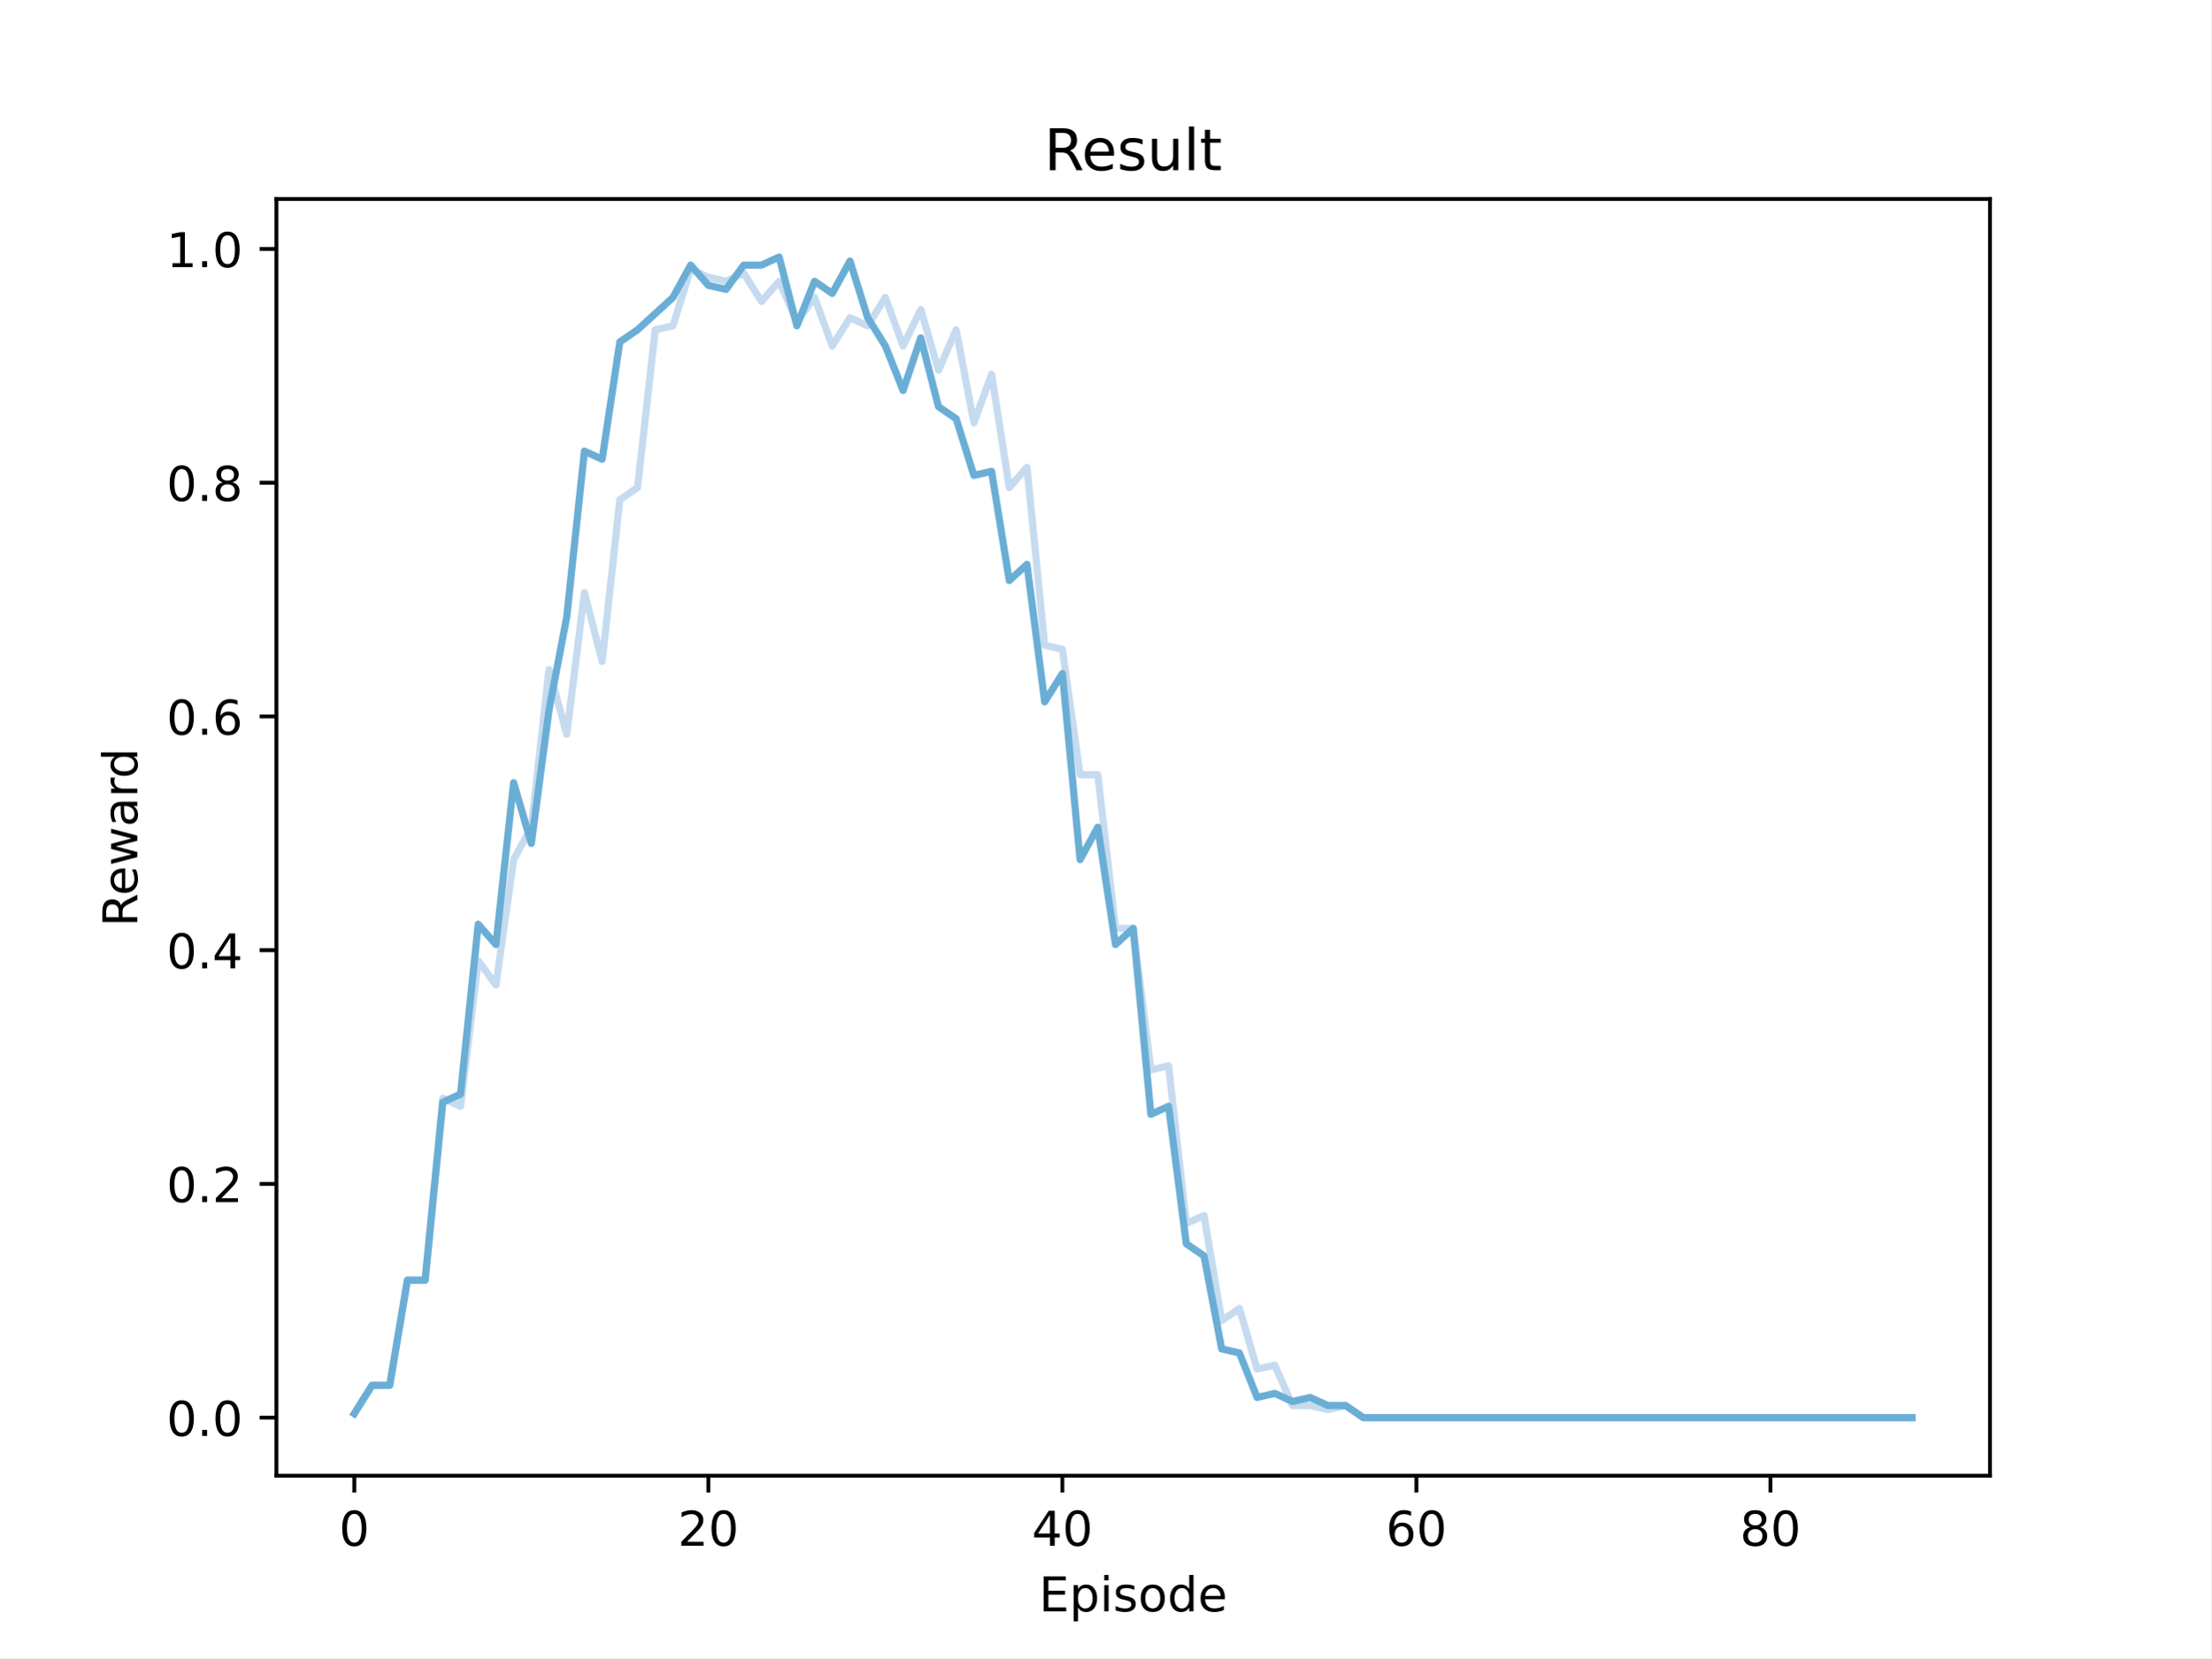
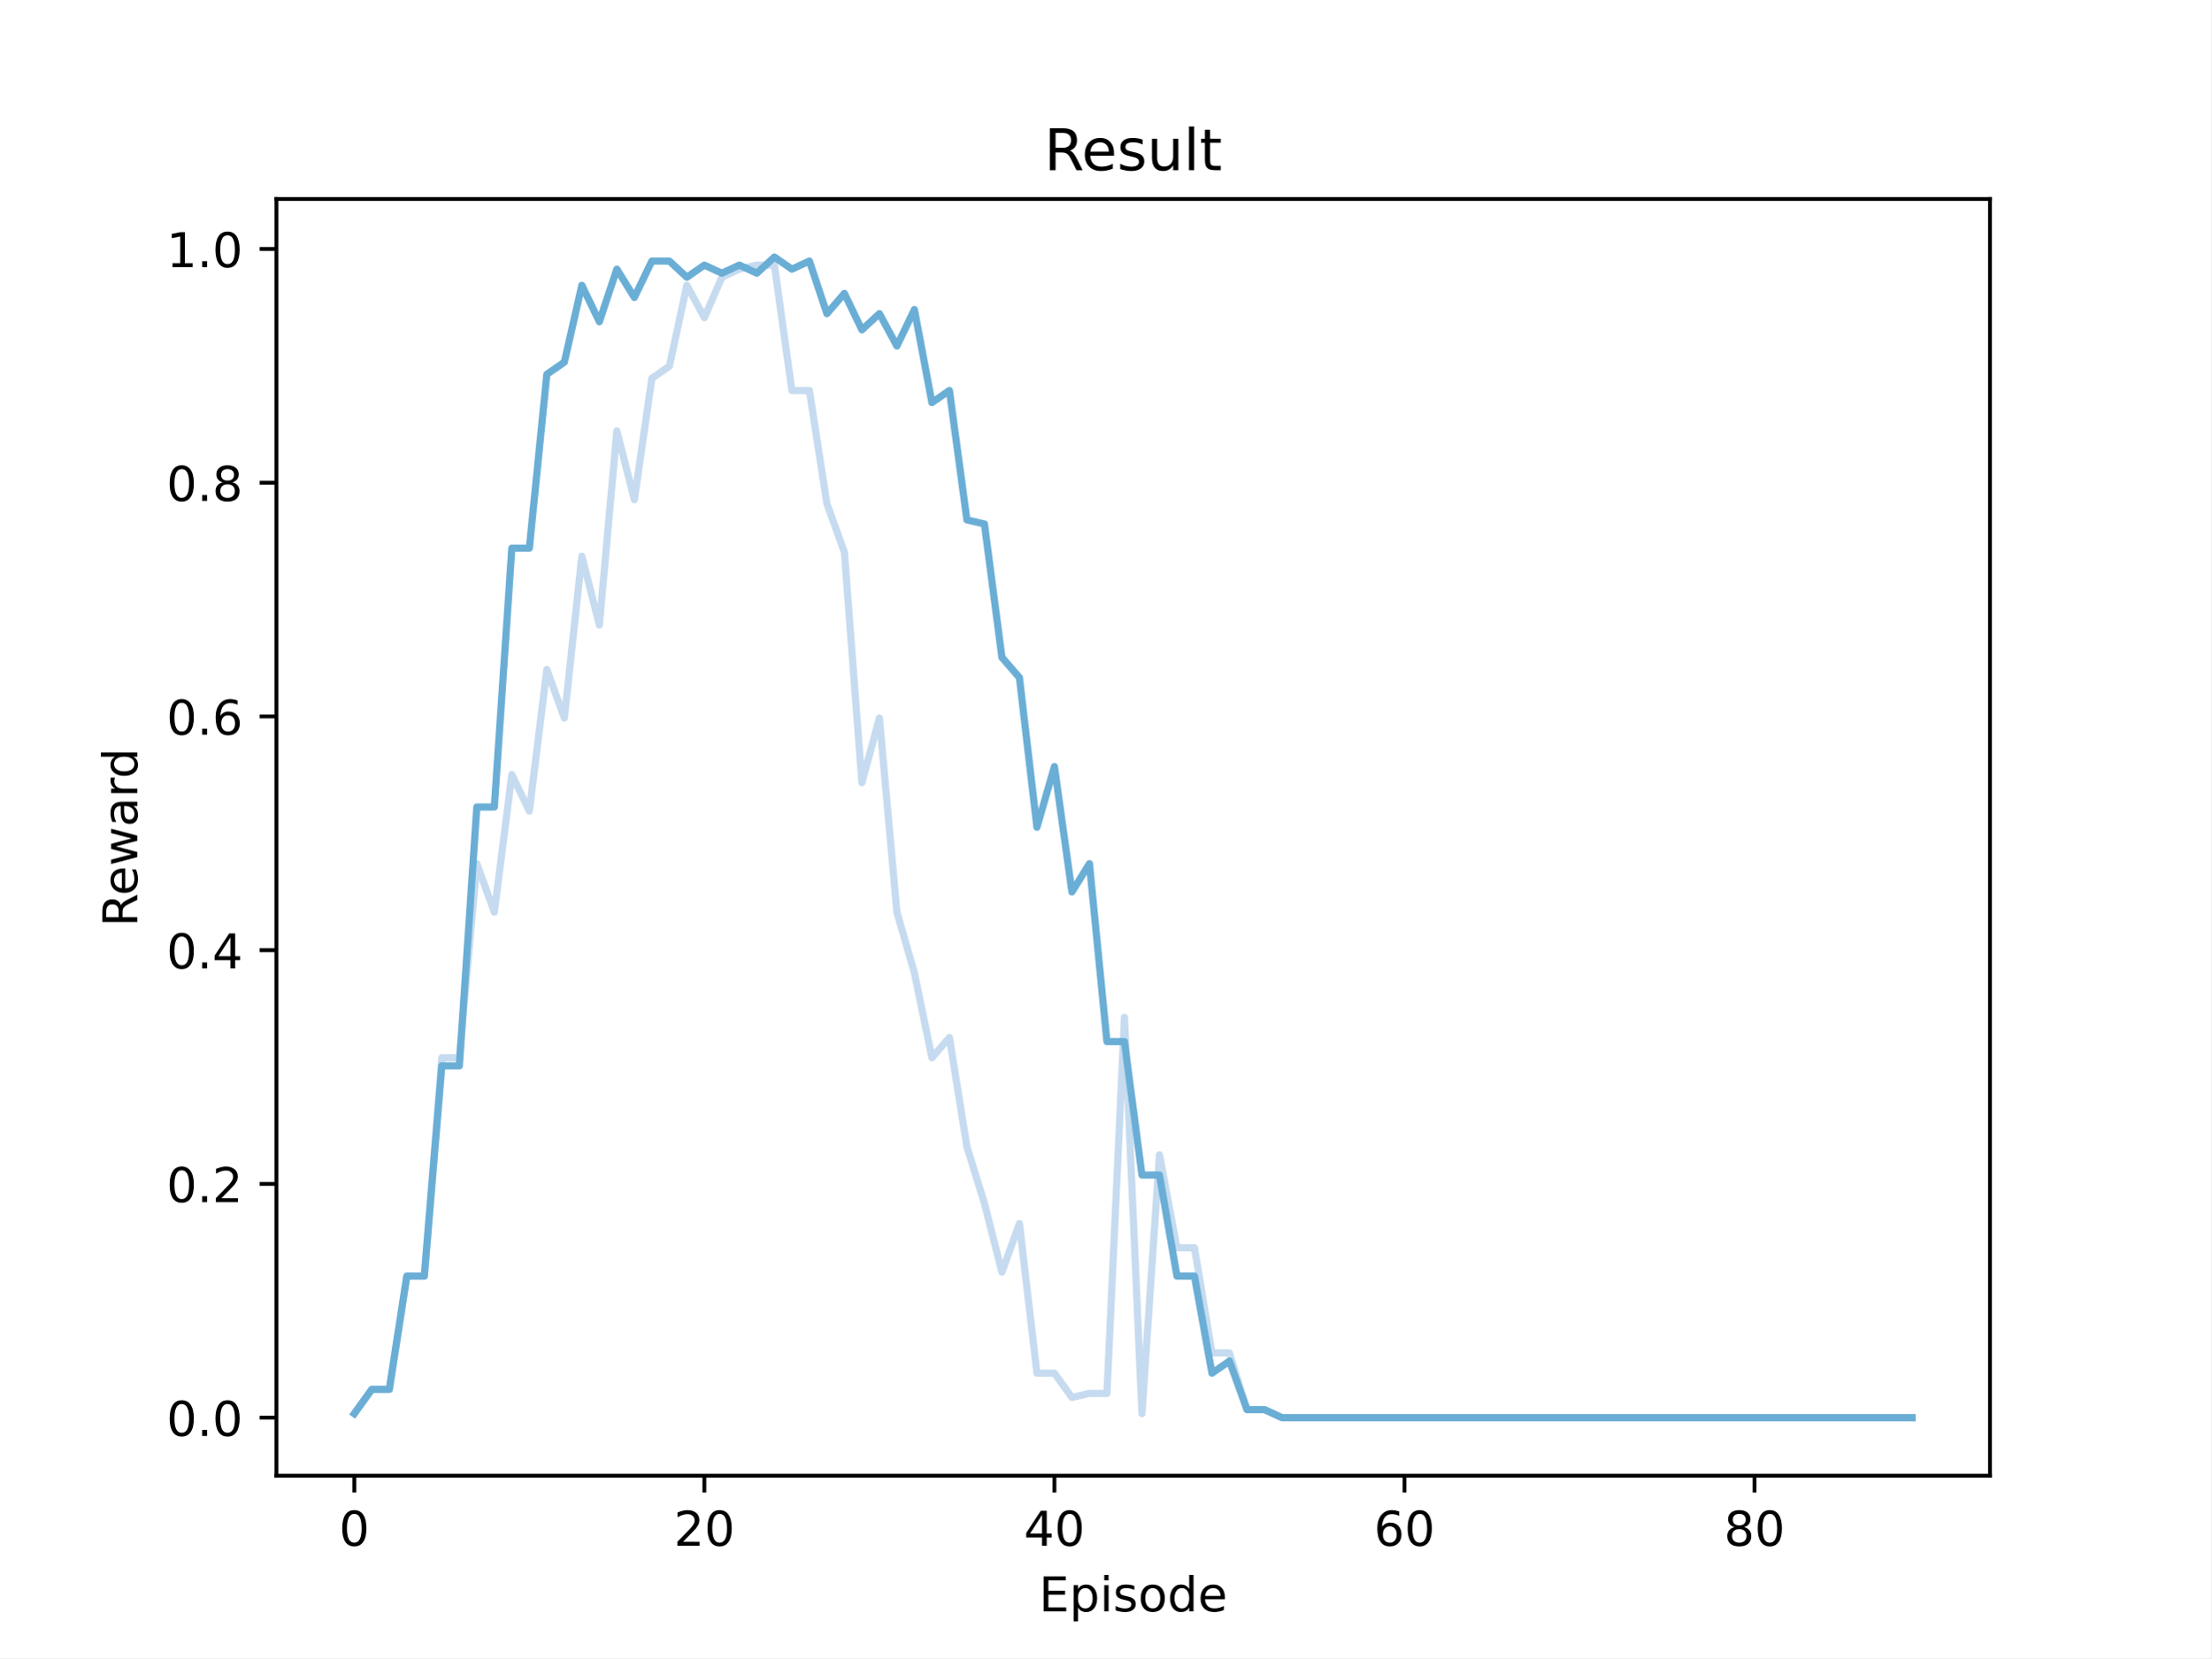
<svg xmlns="http://www.w3.org/2000/svg" xmlns:xlink="http://www.w3.org/1999/xlink" width="460.8pt" height="345.6pt" viewBox="0 0 460.8 345.6" version="1.1">
  <defs>
    <style type="text/css">*{stroke-linejoin: round; stroke-linecap: butt}</style>
  </defs>
  <g id="figure_1">
    <g id="patch_1">
      <path d="M 0 345.6  L 460.8 345.6  L 460.8 0  L 0 0  z " style="fill: #ffffff" />
    </g>
    <g id="axes_1">
      <g id="patch_2">
        <path d="M 57.6 307.584  L 414.72 307.584  L 414.72 41.472  L 57.6 41.472  z " style="fill: #ffffff" />
      </g>
      <g id="matplotlib.axis_1">
        <g id="xtick_1">
          <g id="line2d_1">
            <defs>
-               <path id="mbe0eed5e02" d="M 0 0  L 0 3.5  " style="stroke: #000000; stroke-width: 0.8" />
-             </defs>
-             <g>
-               <use xlink:href="#mbe0eed5e02" x="73.833" y="307.584" style="stroke: #000000; stroke-width: 0.8" />
+               <path id="mc821ee2455" d="M 0 0  L 0 3.5  " style="stroke: #000000; stroke-width: 0.8" />
+             </defs>
+             <g>
+               <use xlink:href="#mc821ee2455" x="73.833" y="307.584" style="stroke: #000000; stroke-width: 0.8" />
            </g>
          </g>
          <g id="text_1">
            <g transform="translate(70.65148 322.1824) scale(0.1 -0.1)">
              <defs>
                <path id="DejaVuSans-30" d="M 2034 4250  Q 1547 4250 1301 3770  Q 1056 3291 1056 2328  Q 1056 1369 1301 889  Q 1547 409 2034 409  Q 2525 409 2770 889  Q 3016 1369 3016 2328  Q 3016 3291 2770 3770  Q 2525 4250 2034 4250  z M 2034 4750  Q 2819 4750 3233 4129  Q 3647 3509 3647 2328  Q 3647 1150 3233 529  Q 2819 -91 2034 -91  Q 1250 -91 836 529  Q 422 1150 422 2328  Q 422 3509 836 4129  Q 1250 4750 2034 4750  z " transform="scale(0.015625)" />
              </defs>
              <use xlink:href="#DejaVuSans-30" />
            </g>
          </g>
        </g>
        <g id="xtick_2">
          <g id="line2d_2">
            <g>
-               <use xlink:href="#mbe0eed5e02" x="147.618" y="307.584" style="stroke: #000000; stroke-width: 0.8" />
+               <use xlink:href="#mc821ee2455" x="146.789" y="307.584" style="stroke: #000000; stroke-width: 0.8" />
            </g>
          </g>
          <g id="text_2">
-             <g transform="translate(141.2554 322.1824) scale(0.1 -0.1)">
+             <g transform="translate(140.4263 322.1824) scale(0.1 -0.1)">
              <defs>
                <path id="DejaVuSans-32" d="M 1228 531  L 3431 531  L 3431 0  L 469 0  L 469 531  Q 828 903 1448 1529  Q 2069 2156 2228 2338  Q 2531 2678 2651 2914  Q 2772 3150 2772 3378  Q 2772 3750 2511 3984  Q 2250 4219 1831 4219  Q 1534 4219 1204 4116  Q 875 4013 500 3803  L 500 4441  Q 881 4594 1212 4672  Q 1544 4750 1819 4750  Q 2544 4750 2975 4387  Q 3406 4025 3406 3419  Q 3406 3131 3298 2873  Q 3191 2616 2906 2266  Q 2828 2175 2409 1742  Q 1991 1309 1228 531  z " transform="scale(0.015625)" />
              </defs>
              <use xlink:href="#DejaVuSans-32" />
              <use xlink:href="#DejaVuSans-30" x="63.623" />
            </g>
          </g>
        </g>
        <g id="xtick_3">
          <g id="line2d_3">
            <g>
-               <use xlink:href="#mbe0eed5e02" x="221.403" y="307.584" style="stroke: #000000; stroke-width: 0.8" />
+               <use xlink:href="#mc821ee2455" x="219.745" y="307.584" style="stroke: #000000; stroke-width: 0.8" />
            </g>
          </g>
          <g id="text_3">
-             <g transform="translate(215.0405 322.1824) scale(0.1 -0.1)">
+             <g transform="translate(213.3824 322.1824) scale(0.1 -0.1)">
              <defs>
                <path id="DejaVuSans-34" d="M 2419 4116  L 825 1625  L 2419 1625  L 2419 4116  z M 2253 4666  L 3047 4666  L 3047 1625  L 3713 1625  L 3713 1100  L 3047 1100  L 3047 0  L 2419 0  L 2419 1100  L 313 1100  L 313 1709  L 2253 4666  z " transform="scale(0.015625)" />
              </defs>
              <use xlink:href="#DejaVuSans-34" />
              <use xlink:href="#DejaVuSans-30" x="63.623" />
            </g>
          </g>
        </g>
        <g id="xtick_4">
          <g id="line2d_4">
            <g>
-               <use xlink:href="#mbe0eed5e02" x="295.188" y="307.584" style="stroke: #000000; stroke-width: 0.8" />
+               <use xlink:href="#mc821ee2455" x="292.701" y="307.584" style="stroke: #000000; stroke-width: 0.8" />
            </g>
          </g>
          <g id="text_4">
-             <g transform="translate(288.8256 322.1824) scale(0.1 -0.1)">
+             <g transform="translate(286.3385 322.1824) scale(0.1 -0.1)">
              <defs>
                <path id="DejaVuSans-36" d="M 2113 2584  Q 1688 2584 1439 2293  Q 1191 2003 1191 1497  Q 1191 994 1439 701  Q 1688 409 2113 409  Q 2538 409 2786 701  Q 3034 994 3034 1497  Q 3034 2003 2786 2293  Q 2538 2584 2113 2584  z M 3366 4563  L 3366 3988  Q 3128 4100 2886 4159  Q 2644 4219 2406 4219  Q 1781 4219 1451 3797  Q 1122 3375 1075 2522  Q 1259 2794 1537 2939  Q 1816 3084 2150 3084  Q 2853 3084 3261 2657  Q 3669 2231 3669 1497  Q 3669 778 3244 343  Q 2819 -91 2113 -91  Q 1303 -91 875 529  Q 447 1150 447 2328  Q 447 3434 972 4092  Q 1497 4750 2381 4750  Q 2619 4750 2861 4703  Q 3103 4656 3366 4563  z " transform="scale(0.015625)" />
              </defs>
              <use xlink:href="#DejaVuSans-36" />
              <use xlink:href="#DejaVuSans-30" x="63.623" />
            </g>
          </g>
        </g>
        <g id="xtick_5">
          <g id="line2d_5">
            <g>
-               <use xlink:href="#mbe0eed5e02" x="368.973" y="307.584" style="stroke: #000000; stroke-width: 0.8" />
+               <use xlink:href="#mc821ee2455" x="365.657" y="307.584" style="stroke: #000000; stroke-width: 0.8" />
            </g>
          </g>
          <g id="text_5">
-             <g transform="translate(362.6107 322.1824) scale(0.1 -0.1)">
+             <g transform="translate(359.2945 322.1824) scale(0.1 -0.1)">
              <defs>
                <path id="DejaVuSans-38" d="M 2034 2216  Q 1584 2216 1326 1975  Q 1069 1734 1069 1313  Q 1069 891 1326 650  Q 1584 409 2034 409  Q 2484 409 2743 651  Q 3003 894 3003 1313  Q 3003 1734 2745 1975  Q 2488 2216 2034 2216  z M 1403 2484  Q 997 2584 770 2862  Q 544 3141 544 3541  Q 544 4100 942 4425  Q 1341 4750 2034 4750  Q 2731 4750 3128 4425  Q 3525 4100 3525 3541  Q 3525 3141 3298 2862  Q 3072 2584 2669 2484  Q 3125 2378 3379 2068  Q 3634 1759 3634 1313  Q 3634 634 3220 271  Q 2806 -91 2034 -91  Q 1263 -91 848 271  Q 434 634 434 1313  Q 434 1759 690 2068  Q 947 2378 1403 2484  z M 1172 3481  Q 1172 3119 1398 2916  Q 1625 2713 2034 2713  Q 2441 2713 2670 2916  Q 2900 3119 2900 3481  Q 2900 3844 2670 4047  Q 2441 4250 2034 4250  Q 1625 4250 1398 4047  Q 1172 3844 1172 3481  z " transform="scale(0.015625)" />
              </defs>
              <use xlink:href="#DejaVuSans-38" />
              <use xlink:href="#DejaVuSans-30" x="63.623" />
            </g>
          </g>
        </g>
        <g id="text_6">
          <g transform="translate(216.5225 335.8606) scale(0.1 -0.1)">
            <defs>
              <path id="DejaVuSans-45" d="M 628 4666  L 3578 4666  L 3578 4134  L 1259 4134  L 1259 2753  L 3481 2753  L 3481 2222  L 1259 2222  L 1259 531  L 3634 531  L 3634 0  L 628 0  L 628 4666  z " transform="scale(0.015625)" />
              <path id="DejaVuSans-70" d="M 1159 525  L 1159 -1331  L 581 -1331  L 581 3500  L 1159 3500  L 1159 2969  Q 1341 3281 1617 3432  Q 1894 3584 2278 3584  Q 2916 3584 3314 3078  Q 3713 2572 3713 1747  Q 3713 922 3314 415  Q 2916 -91 2278 -91  Q 1894 -91 1617 61  Q 1341 213 1159 525  z M 3116 1747  Q 3116 2381 2855 2742  Q 2594 3103 2138 3103  Q 1681 3103 1420 2742  Q 1159 2381 1159 1747  Q 1159 1113 1420 752  Q 1681 391 2138 391  Q 2594 391 2855 752  Q 3116 1113 3116 1747  z " transform="scale(0.015625)" />
              <path id="DejaVuSans-69" d="M 603 3500  L 1178 3500  L 1178 0  L 603 0  L 603 3500  z M 603 4863  L 1178 4863  L 1178 4134  L 603 4134  L 603 4863  z " transform="scale(0.015625)" />
              <path id="DejaVuSans-73" d="M 2834 3397  L 2834 2853  Q 2591 2978 2328 3040  Q 2066 3103 1784 3103  Q 1356 3103 1142 2972  Q 928 2841 928 2578  Q 928 2378 1081 2264  Q 1234 2150 1697 2047  L 1894 2003  Q 2506 1872 2764 1633  Q 3022 1394 3022 966  Q 3022 478 2636 193  Q 2250 -91 1575 -91  Q 1294 -91 989 -36  Q 684 19 347 128  L 347 722  Q 666 556 975 473  Q 1284 391 1588 391  Q 1994 391 2212 530  Q 2431 669 2431 922  Q 2431 1156 2273 1281  Q 2116 1406 1581 1522  L 1381 1569  Q 847 1681 609 1914  Q 372 2147 372 2553  Q 372 3047 722 3315  Q 1072 3584 1716 3584  Q 2034 3584 2315 3537  Q 2597 3491 2834 3397  z " transform="scale(0.015625)" />
              <path id="DejaVuSans-6f" d="M 1959 3097  Q 1497 3097 1228 2736  Q 959 2375 959 1747  Q 959 1119 1226 758  Q 1494 397 1959 397  Q 2419 397 2687 759  Q 2956 1122 2956 1747  Q 2956 2369 2687 2733  Q 2419 3097 1959 3097  z M 1959 3584  Q 2709 3584 3137 3096  Q 3566 2609 3566 1747  Q 3566 888 3137 398  Q 2709 -91 1959 -91  Q 1206 -91 779 398  Q 353 888 353 1747  Q 353 2609 779 3096  Q 1206 3584 1959 3584  z " transform="scale(0.015625)" />
              <path id="DejaVuSans-64" d="M 2906 2969  L 2906 4863  L 3481 4863  L 3481 0  L 2906 0  L 2906 525  Q 2725 213 2448 61  Q 2172 -91 1784 -91  Q 1150 -91 751 415  Q 353 922 353 1747  Q 353 2572 751 3078  Q 1150 3584 1784 3584  Q 2172 3584 2448 3432  Q 2725 3281 2906 2969  z M 947 1747  Q 947 1113 1208 752  Q 1469 391 1925 391  Q 2381 391 2643 752  Q 2906 1113 2906 1747  Q 2906 2381 2643 2742  Q 2381 3103 1925 3103  Q 1469 3103 1208 2742  Q 947 2381 947 1747  z " transform="scale(0.015625)" />
              <path id="DejaVuSans-65" d="M 3597 1894  L 3597 1613  L 953 1613  Q 991 1019 1311 708  Q 1631 397 2203 397  Q 2534 397 2845 478  Q 3156 559 3463 722  L 3463 178  Q 3153 47 2828 -22  Q 2503 -91 2169 -91  Q 1331 -91 842 396  Q 353 884 353 1716  Q 353 2575 817 3079  Q 1281 3584 2069 3584  Q 2775 3584 3186 3129  Q 3597 2675 3597 1894  z M 3022 2063  Q 3016 2534 2758 2815  Q 2500 3097 2075 3097  Q 1594 3097 1305 2825  Q 1016 2553 972 2059  L 3022 2063  z " transform="scale(0.015625)" />
            </defs>
            <use xlink:href="#DejaVuSans-45" />
            <use xlink:href="#DejaVuSans-70" x="63.184" />
            <use xlink:href="#DejaVuSans-69" x="126.66" />
            <use xlink:href="#DejaVuSans-73" x="154.443" />
            <use xlink:href="#DejaVuSans-6f" x="206.543" />
            <use xlink:href="#DejaVuSans-64" x="267.725" />
            <use xlink:href="#DejaVuSans-65" x="331.201" />
          </g>
        </g>
      </g>
      <g id="matplotlib.axis_2">
        <g id="ytick_1">
          <g id="line2d_6">
            <defs>
-               <path id="m75caa6dac8" d="M 0 0  L -3.5 0  " style="stroke: #000000; stroke-width: 0.8" />
-             </defs>
-             <g>
-               <use xlink:href="#m75caa6dac8" x="57.6" y="295.488" style="stroke: #000000; stroke-width: 0.8" />
+               <path id="m5ec7a17bea" d="M 0 0  L -3.5 0  " style="stroke: #000000; stroke-width: 0.8" />
+             </defs>
+             <g>
+               <use xlink:href="#m5ec7a17bea" x="57.6" y="295.488" style="stroke: #000000; stroke-width: 0.8" />
            </g>
          </g>
          <g id="text_7">
            <g transform="translate(34.69687 299.2872) scale(0.1 -0.1)">
              <defs>
                <path id="DejaVuSans-2e" d="M 684 794  L 1344 794  L 1344 0  L 684 0  L 684 794  z " transform="scale(0.015625)" />
              </defs>
              <use xlink:href="#DejaVuSans-30" />
              <use xlink:href="#DejaVuSans-2e" x="63.623" />
              <use xlink:href="#DejaVuSans-30" x="95.41" />
            </g>
          </g>
        </g>
        <g id="ytick_2">
          <g id="line2d_7">
            <g>
-               <use xlink:href="#m75caa6dac8" x="57.6" y="246.767" style="stroke: #000000; stroke-width: 0.8" />
+               <use xlink:href="#m5ec7a17bea" x="57.6" y="246.767" style="stroke: #000000; stroke-width: 0.8" />
            </g>
          </g>
          <g id="text_8">
            <g transform="translate(34.69687 250.566) scale(0.1 -0.1)">
              <use xlink:href="#DejaVuSans-30" />
              <use xlink:href="#DejaVuSans-2e" x="63.623" />
              <use xlink:href="#DejaVuSans-32" x="95.41" />
            </g>
          </g>
        </g>
        <g id="ytick_3">
          <g id="line2d_8">
            <g>
-               <use xlink:href="#m75caa6dac8" x="57.6" y="198.046" style="stroke: #000000; stroke-width: 0.8" />
+               <use xlink:href="#m5ec7a17bea" x="57.6" y="198.046" style="stroke: #000000; stroke-width: 0.8" />
            </g>
          </g>
          <g id="text_9">
            <g transform="translate(34.69687 201.8449) scale(0.1 -0.1)">
              <use xlink:href="#DejaVuSans-30" />
              <use xlink:href="#DejaVuSans-2e" x="63.623" />
              <use xlink:href="#DejaVuSans-34" x="95.41" />
            </g>
          </g>
        </g>
        <g id="ytick_4">
          <g id="line2d_9">
            <g>
-               <use xlink:href="#m75caa6dac8" x="57.6" y="149.324" style="stroke: #000000; stroke-width: 0.8" />
+               <use xlink:href="#m5ec7a17bea" x="57.6" y="149.324" style="stroke: #000000; stroke-width: 0.8" />
            </g>
          </g>
          <g id="text_10">
            <g transform="translate(34.69687 153.1237) scale(0.1 -0.1)">
              <use xlink:href="#DejaVuSans-30" />
              <use xlink:href="#DejaVuSans-2e" x="63.623" />
              <use xlink:href="#DejaVuSans-36" x="95.41" />
            </g>
          </g>
        </g>
        <g id="ytick_5">
          <g id="line2d_10">
            <g>
-               <use xlink:href="#m75caa6dac8" x="57.6" y="100.603" style="stroke: #000000; stroke-width: 0.8" />
+               <use xlink:href="#m5ec7a17bea" x="57.6" y="100.603" style="stroke: #000000; stroke-width: 0.8" />
            </g>
          </g>
          <g id="text_11">
            <g transform="translate(34.69687 104.4025) scale(0.1 -0.1)">
              <use xlink:href="#DejaVuSans-30" />
              <use xlink:href="#DejaVuSans-2e" x="63.623" />
              <use xlink:href="#DejaVuSans-38" x="95.41" />
            </g>
          </g>
        </g>
        <g id="ytick_6">
          <g id="line2d_11">
            <g>
-               <use xlink:href="#m75caa6dac8" x="57.6" y="51.882" style="stroke: #000000; stroke-width: 0.8" />
+               <use xlink:href="#m5ec7a17bea" x="57.6" y="51.882" style="stroke: #000000; stroke-width: 0.8" />
            </g>
          </g>
          <g id="text_12">
            <g transform="translate(34.69687 55.68136) scale(0.1 -0.1)">
              <defs>
                <path id="DejaVuSans-31" d="M 794 531  L 1825 531  L 1825 4091  L 703 3866  L 703 4441  L 1819 4666  L 2450 4666  L 2450 531  L 3481 531  L 3481 0  L 794 0  L 794 531  z " transform="scale(0.015625)" />
              </defs>
              <use xlink:href="#DejaVuSans-31" />
              <use xlink:href="#DejaVuSans-2e" x="63.623" />
              <use xlink:href="#DejaVuSans-30" x="95.41" />
            </g>
          </g>
        </g>
        <g id="text_13">
          <g transform="translate(28.61719 193.1491) rotate(-90) scale(0.1 -0.1)">
            <defs>
              <path id="DejaVuSans-52" d="M 2841 2188  Q 3044 2119 3236 1894  Q 3428 1669 3622 1275  L 4263 0  L 3584 0  L 2988 1197  Q 2756 1666 2539 1819  Q 2322 1972 1947 1972  L 1259 1972  L 1259 0  L 628 0  L 628 4666  L 2053 4666  Q 2853 4666 3247 4331  Q 3641 3997 3641 3322  Q 3641 2881 3436 2590  Q 3231 2300 2841 2188  z M 1259 4147  L 1259 2491  L 2053 2491  Q 2509 2491 2742 2702  Q 2975 2913 2975 3322  Q 2975 3731 2742 3939  Q 2509 4147 2053 4147  L 1259 4147  z " transform="scale(0.015625)" />
              <path id="DejaVuSans-77" d="M 269 3500  L 844 3500  L 1563 769  L 2278 3500  L 2956 3500  L 3675 769  L 4391 3500  L 4966 3500  L 4050 0  L 3372 0  L 2619 2869  L 1863 0  L 1184 0  L 269 3500  z " transform="scale(0.015625)" />
              <path id="DejaVuSans-61" d="M 2194 1759  Q 1497 1759 1228 1600  Q 959 1441 959 1056  Q 959 750 1161 570  Q 1363 391 1709 391  Q 2188 391 2477 730  Q 2766 1069 2766 1631  L 2766 1759  L 2194 1759  z M 3341 1997  L 3341 0  L 2766 0  L 2766 531  Q 2569 213 2275 61  Q 1981 -91 1556 -91  Q 1019 -91 701 211  Q 384 513 384 1019  Q 384 1609 779 1909  Q 1175 2209 1959 2209  L 2766 2209  L 2766 2266  Q 2766 2663 2505 2880  Q 2244 3097 1772 3097  Q 1472 3097 1187 3025  Q 903 2953 641 2809  L 641 3341  Q 956 3463 1253 3523  Q 1550 3584 1831 3584  Q 2591 3584 2966 3190  Q 3341 2797 3341 1997  z " transform="scale(0.015625)" />
              <path id="DejaVuSans-72" d="M 2631 2963  Q 2534 3019 2420 3045  Q 2306 3072 2169 3072  Q 1681 3072 1420 2755  Q 1159 2438 1159 1844  L 1159 0  L 581 0  L 581 3500  L 1159 3500  L 1159 2956  Q 1341 3275 1631 3429  Q 1922 3584 2338 3584  Q 2397 3584 2469 3576  Q 2541 3569 2628 3553  L 2631 2963  z " transform="scale(0.015625)" />
            </defs>
            <use xlink:href="#DejaVuSans-52" />
            <use xlink:href="#DejaVuSans-65" x="64.982" />
            <use xlink:href="#DejaVuSans-77" x="126.506" />
            <use xlink:href="#DejaVuSans-61" x="208.293" />
            <use xlink:href="#DejaVuSans-72" x="269.572" />
            <use xlink:href="#DejaVuSans-64" x="308.936" />
          </g>
        </g>
      </g>
      <g id="line2d_12">
-         <path d="M 73.833 294.645  L 77.522 288.745  L 81.211 288.745  L 84.9 266.828  L 88.59 266.828  L 92.279 228.897  L 95.968 230.583  L 99.658 200.237  L 103.347 205.295  L 107.036 179.164  L 110.725 172.421  L 114.415 139.547  L 118.104 153.033  L 121.793 123.531  L 125.482 137.861  L 129.172 104.144  L 132.861 101.615  L 136.55 68.741  L 140.239 67.898  L 143.929 56.097  L 147.618 57.783  L 151.307 58.626  L 154.996 56.94  L 158.686 62.84  L 162.375 58.626  L 166.064 67.055  L 169.753 61.997  L 173.443 72.112  L 177.132 66.212  L 180.821 67.898  L 184.51 61.997  L 188.2 72.112  L 191.889 64.526  L 195.578 77.17  L 199.267 68.741  L 202.957 88.128  L 206.646 78.013  L 210.335 101.615  L 214.024 97.4  L 217.714 134.489  L 221.403 135.332  L 225.092 161.463  L 228.781 161.463  L 232.471 193.494  L 236.16 193.494  L 239.849 222.996  L 243.539 222.153  L 247.228 255.028  L 250.917 253.342  L 254.606 275.258  L 258.296 272.729  L 261.985 285.373  L 265.674 284.53  L 269.363 292.959  L 273.053 292.959  L 276.742 293.802  L 280.431 292.959  L 284.12 295.488  L 287.81 295.488  L 291.499 295.488  L 295.188 295.488  L 298.877 295.488  L 302.567 295.488  L 306.256 295.488  L 309.945 295.488  L 313.634 295.488  L 317.324 295.488  L 321.013 295.488  L 324.702 295.488  L 328.391 295.488  L 332.081 295.488  L 335.77 295.488  L 339.459 295.488  L 343.148 295.488  L 346.838 295.488  L 350.527 295.488  L 354.216 295.488  L 357.905 295.488  L 361.595 295.488  L 365.284 295.488  L 368.973 295.488  L 372.662 295.488  L 376.352 295.488  L 380.041 295.488  L 383.73 295.488  L 387.42 295.488  L 391.109 295.488  L 394.798 295.488  L 398.487 295.488  " clip-path="url(#pff1481d52c)" style="fill: none; stroke: #c6dbef; stroke-width: 1.5; stroke-linecap: square" />
+         <path d="M 73.833 294.645  L 77.481 289.588  L 81.128 289.588  L 84.776 265.986  L 88.424 265.986  L 92.072 220.468  L 95.72 220.468  L 99.367 180.007  L 103.015 190.122  L 106.663 161.463  L 110.311 169.049  L 113.959 139.547  L 117.606 149.662  L 121.254 115.945  L 124.902 130.274  L 128.55 89.814  L 132.198 104.144  L 135.845 78.856  L 139.493 76.327  L 143.141 59.468  L 146.789 66.212  L 150.437 57.783  L 154.084 56.097  L 157.732 55.254  L 161.38 55.254  L 165.028 81.385  L 168.676 81.385  L 172.323 104.987  L 175.971 115.102  L 179.619 163.148  L 183.267 149.662  L 186.915 190.122  L 190.562 202.766  L 194.21 220.468  L 197.858 216.253  L 201.506 239.012  L 205.154 250.813  L 208.801 265.143  L 212.449 255.028  L 216.097 286.216  L 219.745 286.216  L 223.393 291.273  L 227.04 290.43  L 230.688 290.43  L 234.336 212.038  L 237.984 294.645  L 241.632 240.698  L 245.28 260.085  L 248.927 260.085  L 252.575 282.001  L 256.223 282.001  L 259.871 293.802  L 263.519 293.802  L 267.166 295.488  L 270.814 295.488  L 274.462 295.488  L 278.11 295.488  L 281.758 295.488  L 285.405 295.488  L 289.053 295.488  L 292.701 295.488  L 296.349 295.488  L 299.997 295.488  L 303.644 295.488  L 307.292 295.488  L 310.94 295.488  L 314.588 295.488  L 318.236 295.488  L 321.883 295.488  L 325.531 295.488  L 329.179 295.488  L 332.827 295.488  L 336.475 295.488  L 340.122 295.488  L 343.77 295.488  L 347.418 295.488  L 351.066 295.488  L 354.714 295.488  L 358.361 295.488  L 362.009 295.488  L 365.657 295.488  L 369.305 295.488  L 372.953 295.488  L 376.6 295.488  L 380.248 295.488  L 383.896 295.488  L 387.544 295.488  L 391.192 295.488  L 394.839 295.488  L 398.487 295.488  " clip-path="url(#pc10ec683af)" style="fill: none; stroke: #c6dbef; stroke-width: 1.5; stroke-linecap: square" />
      </g>
      <g id="line2d_13">
-         <path d="M 73.833 294.645  L 77.522 288.745  L 81.211 288.745  L 84.9 266.828  L 88.59 266.828  L 92.279 229.74  L 95.968 228.054  L 99.658 192.651  L 103.347 196.866  L 107.036 163.148  L 110.725 175.792  L 114.415 147.976  L 118.104 128.588  L 121.793 94.028  L 125.482 95.714  L 129.172 71.269  L 132.861 68.741  L 136.55 65.369  L 140.239 61.997  L 143.929 55.254  L 147.618 59.468  L 151.307 60.311  L 154.996 55.254  L 158.686 55.254  L 162.375 53.568  L 166.064 67.898  L 169.753 58.626  L 173.443 61.154  L 177.132 54.411  L 180.821 66.212  L 184.51 72.112  L 188.2 81.385  L 191.889 70.427  L 195.578 84.756  L 199.267 87.285  L 202.957 99.086  L 206.646 98.243  L 210.335 121.002  L 214.024 117.63  L 217.714 146.29  L 221.403 140.389  L 225.092 179.164  L 228.781 172.421  L 232.471 196.866  L 236.16 193.494  L 239.849 232.268  L 243.539 230.583  L 247.228 259.242  L 250.917 261.771  L 254.606 281.158  L 258.296 282.001  L 261.985 291.273  L 265.674 290.43  L 269.363 292.116  L 273.053 291.273  L 276.742 292.959  L 280.431 292.959  L 284.12 295.488  L 287.81 295.488  L 291.499 295.488  L 295.188 295.488  L 298.877 295.488  L 302.567 295.488  L 306.256 295.488  L 309.945 295.488  L 313.634 295.488  L 317.324 295.488  L 321.013 295.488  L 324.702 295.488  L 328.391 295.488  L 332.081 295.488  L 335.77 295.488  L 339.459 295.488  L 343.148 295.488  L 346.838 295.488  L 350.527 295.488  L 354.216 295.488  L 357.905 295.488  L 361.595 295.488  L 365.284 295.488  L 368.973 295.488  L 372.662 295.488  L 376.352 295.488  L 380.041 295.488  L 383.73 295.488  L 387.42 295.488  L 391.109 295.488  L 394.798 295.488  L 398.487 295.488  " clip-path="url(#pff1481d52c)" style="fill: none; stroke: #6aaed6; stroke-width: 1.5; stroke-linecap: square" />
+         <path d="M 73.833 294.645  L 77.481 289.588  L 81.128 289.588  L 84.776 265.986  L 88.424 265.986  L 92.072 222.153  L 95.72 222.153  L 99.367 168.206  L 103.015 168.206  L 106.663 114.259  L 110.311 114.259  L 113.959 78.013  L 117.606 75.484  L 121.254 59.468  L 124.902 67.055  L 128.55 56.097  L 132.198 61.997  L 135.845 54.411  L 139.493 54.411  L 143.141 57.783  L 146.789 55.254  L 150.437 56.94  L 154.084 55.254  L 157.732 56.94  L 161.38 53.568  L 165.028 56.097  L 168.676 54.411  L 172.323 65.369  L 175.971 61.154  L 179.619 68.741  L 183.267 65.369  L 186.915 72.112  L 190.562 64.526  L 194.21 83.913  L 197.858 81.385  L 201.506 108.358  L 205.154 109.201  L 208.801 137.018  L 212.449 141.232  L 216.097 172.421  L 219.745 159.777  L 223.393 185.908  L 227.04 180.007  L 230.688 217.096  L 234.336 217.096  L 237.984 244.912  L 241.632 244.912  L 245.28 265.986  L 248.927 265.986  L 252.575 286.216  L 256.223 283.687  L 259.871 293.802  L 263.519 293.802  L 267.166 295.488  L 270.814 295.488  L 274.462 295.488  L 278.11 295.488  L 281.758 295.488  L 285.405 295.488  L 289.053 295.488  L 292.701 295.488  L 296.349 295.488  L 299.997 295.488  L 303.644 295.488  L 307.292 295.488  L 310.94 295.488  L 314.588 295.488  L 318.236 295.488  L 321.883 295.488  L 325.531 295.488  L 329.179 295.488  L 332.827 295.488  L 336.475 295.488  L 340.122 295.488  L 343.77 295.488  L 347.418 295.488  L 351.066 295.488  L 354.714 295.488  L 358.361 295.488  L 362.009 295.488  L 365.657 295.488  L 369.305 295.488  L 372.953 295.488  L 376.6 295.488  L 380.248 295.488  L 383.896 295.488  L 387.544 295.488  L 391.192 295.488  L 394.839 295.488  L 398.487 295.488  " clip-path="url(#pc10ec683af)" style="fill: none; stroke: #6aaed6; stroke-width: 1.5; stroke-linecap: square" />
      </g>
      <g id="patch_3">
        <path d="M 57.6 307.584  L 57.6 41.472  " style="fill: none; stroke: #000000; stroke-width: 0.8; stroke-linejoin: miter; stroke-linecap: square" />
      </g>
      <g id="patch_4">
        <path d="M 414.72 307.584  L 414.72 41.472  " style="fill: none; stroke: #000000; stroke-width: 0.8; stroke-linejoin: miter; stroke-linecap: square" />
      </g>
      <g id="patch_5">
        <path d="M 57.6 307.584  L 414.72 307.584  " style="fill: none; stroke: #000000; stroke-width: 0.8; stroke-linejoin: miter; stroke-linecap: square" />
      </g>
      <g id="patch_6">
        <path d="M 57.6 41.472  L 414.72 41.472  " style="fill: none; stroke: #000000; stroke-width: 0.8; stroke-linejoin: miter; stroke-linecap: square" />
      </g>
      <g id="text_14">
        <g transform="translate(217.6219 35.472) scale(0.12 -0.12)">
          <defs>
            <path id="DejaVuSans-75" d="M 544 1381  L 544 3500  L 1119 3500  L 1119 1403  Q 1119 906 1312 657  Q 1506 409 1894 409  Q 2359 409 2629 706  Q 2900 1003 2900 1516  L 2900 3500  L 3475 3500  L 3475 0  L 2900 0  L 2900 538  Q 2691 219 2414 64  Q 2138 -91 1772 -91  Q 1169 -91 856 284  Q 544 659 544 1381  z M 1991 3584  L 1991 3584  z " transform="scale(0.015625)" />
            <path id="DejaVuSans-6c" d="M 603 4863  L 1178 4863  L 1178 0  L 603 0  L 603 4863  z " transform="scale(0.015625)" />
            <path id="DejaVuSans-74" d="M 1172 4494  L 1172 3500  L 2356 3500  L 2356 3053  L 1172 3053  L 1172 1153  Q 1172 725 1289 603  Q 1406 481 1766 481  L 2356 481  L 2356 0  L 1766 0  Q 1100 0 847 248  Q 594 497 594 1153  L 594 3053  L 172 3053  L 172 3500  L 594 3500  L 594 4494  L 1172 4494  z " transform="scale(0.015625)" />
          </defs>
          <use xlink:href="#DejaVuSans-52" />
          <use xlink:href="#DejaVuSans-65" x="64.982" />
          <use xlink:href="#DejaVuSans-73" x="126.506" />
          <use xlink:href="#DejaVuSans-75" x="178.605" />
          <use xlink:href="#DejaVuSans-6c" x="241.984" />
          <use xlink:href="#DejaVuSans-74" x="269.768" />
        </g>
      </g>
    </g>
  </g>
  <defs>
-     <clipPath id="pff1481d52c">
+     <clipPath id="pc10ec683af">
      <rect x="57.6" y="41.472" width="357.12" height="266.112" />
    </clipPath>
  </defs>
</svg>
